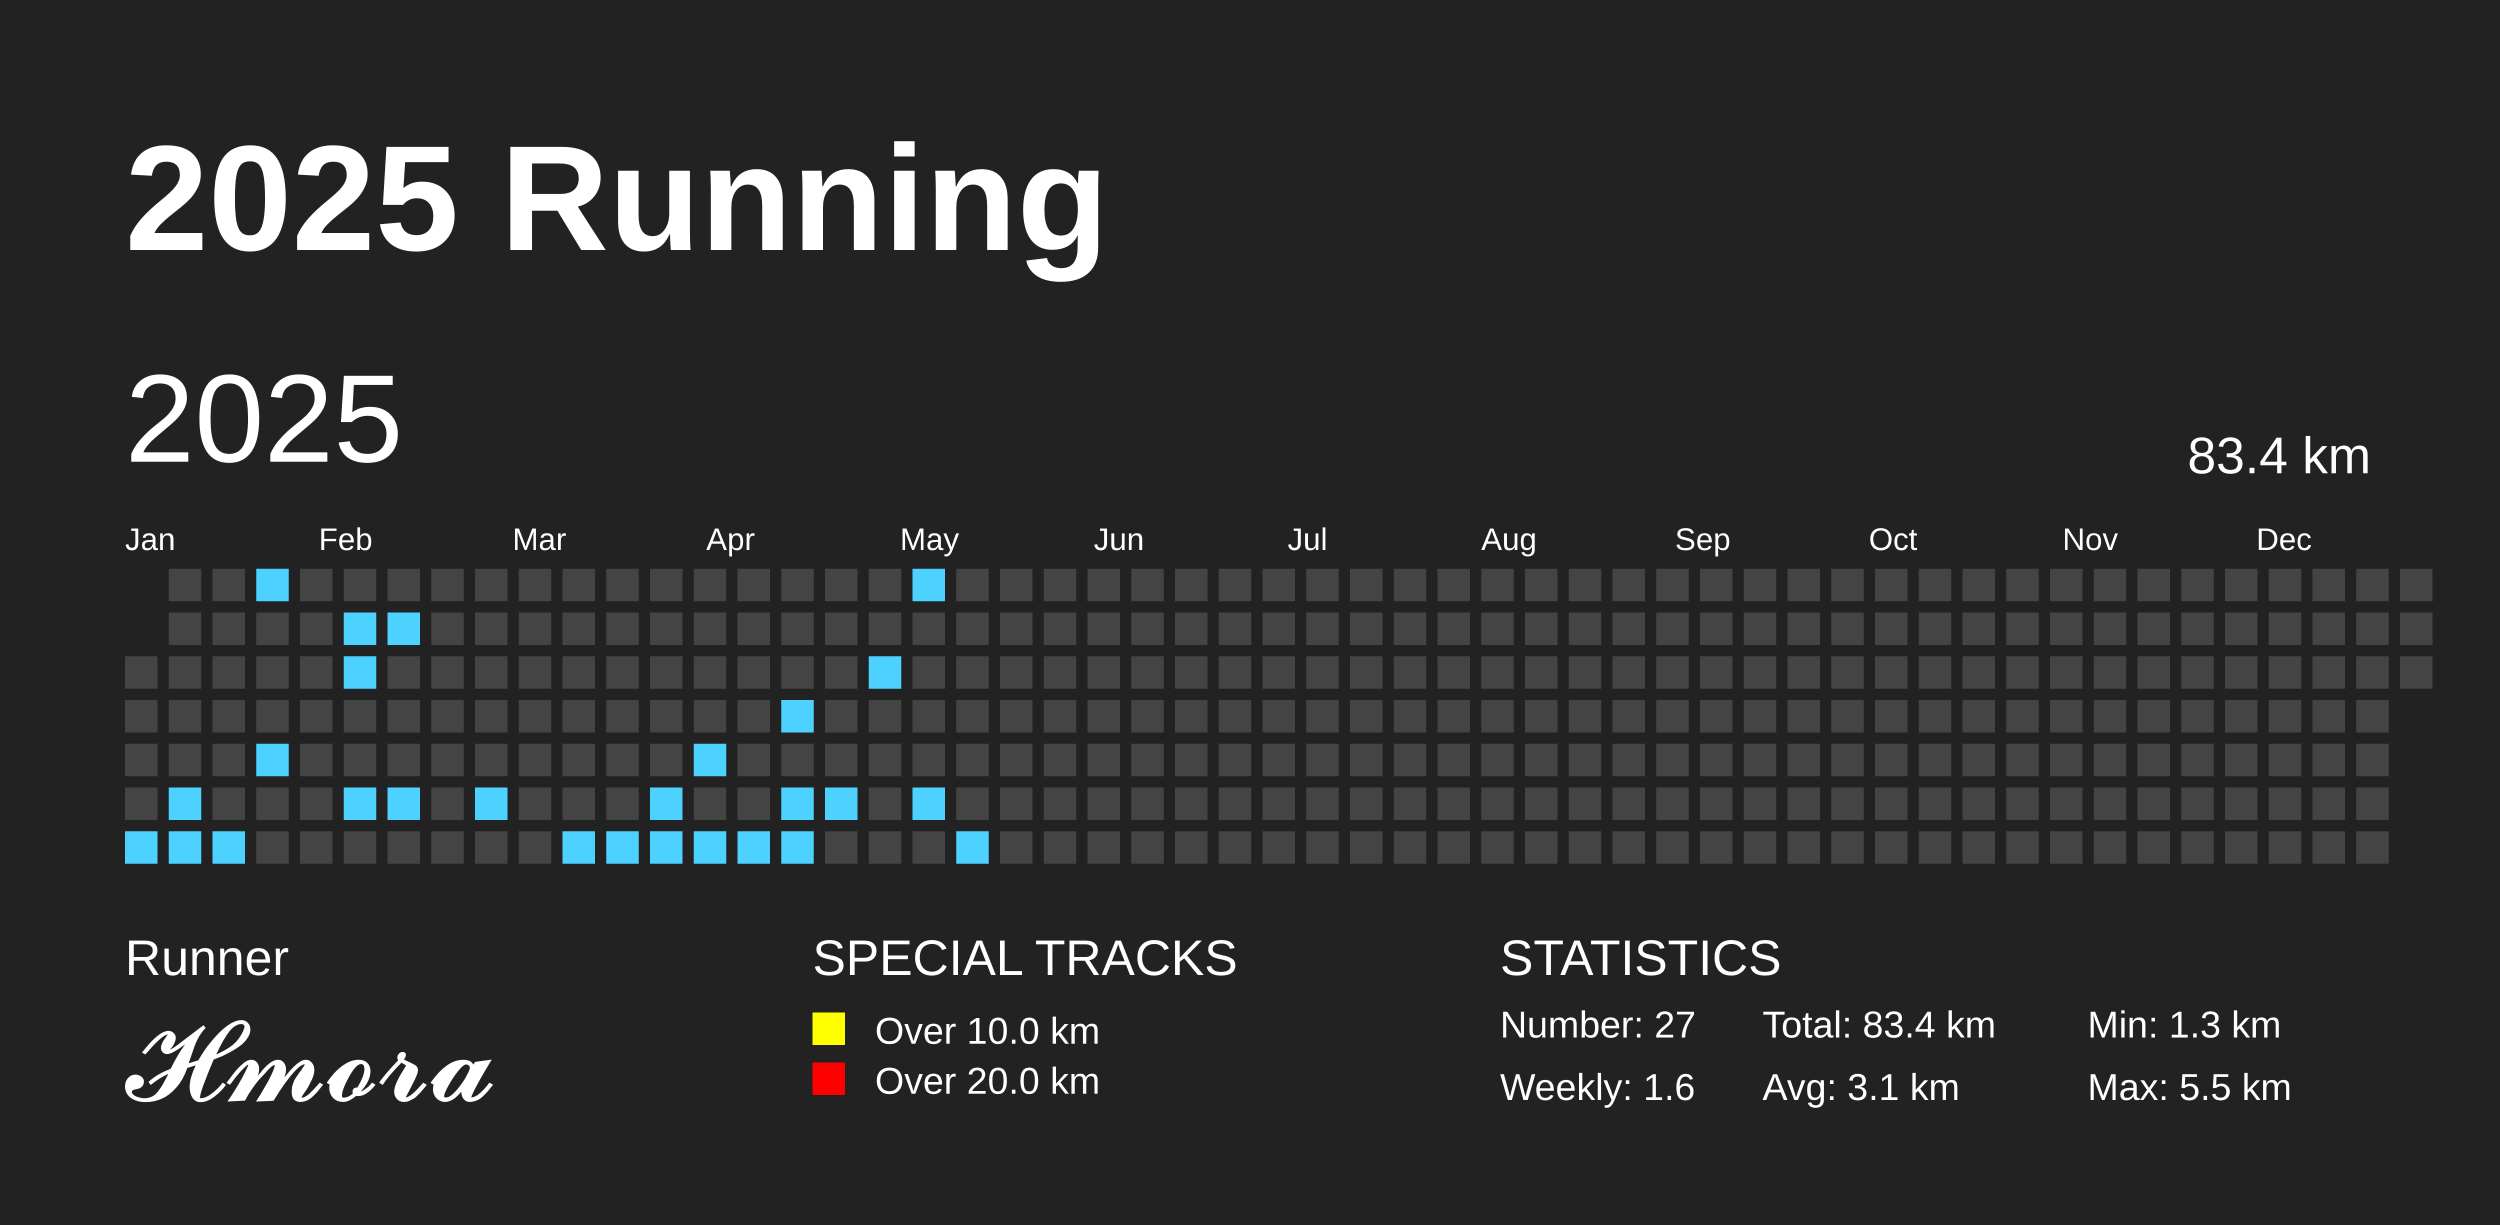
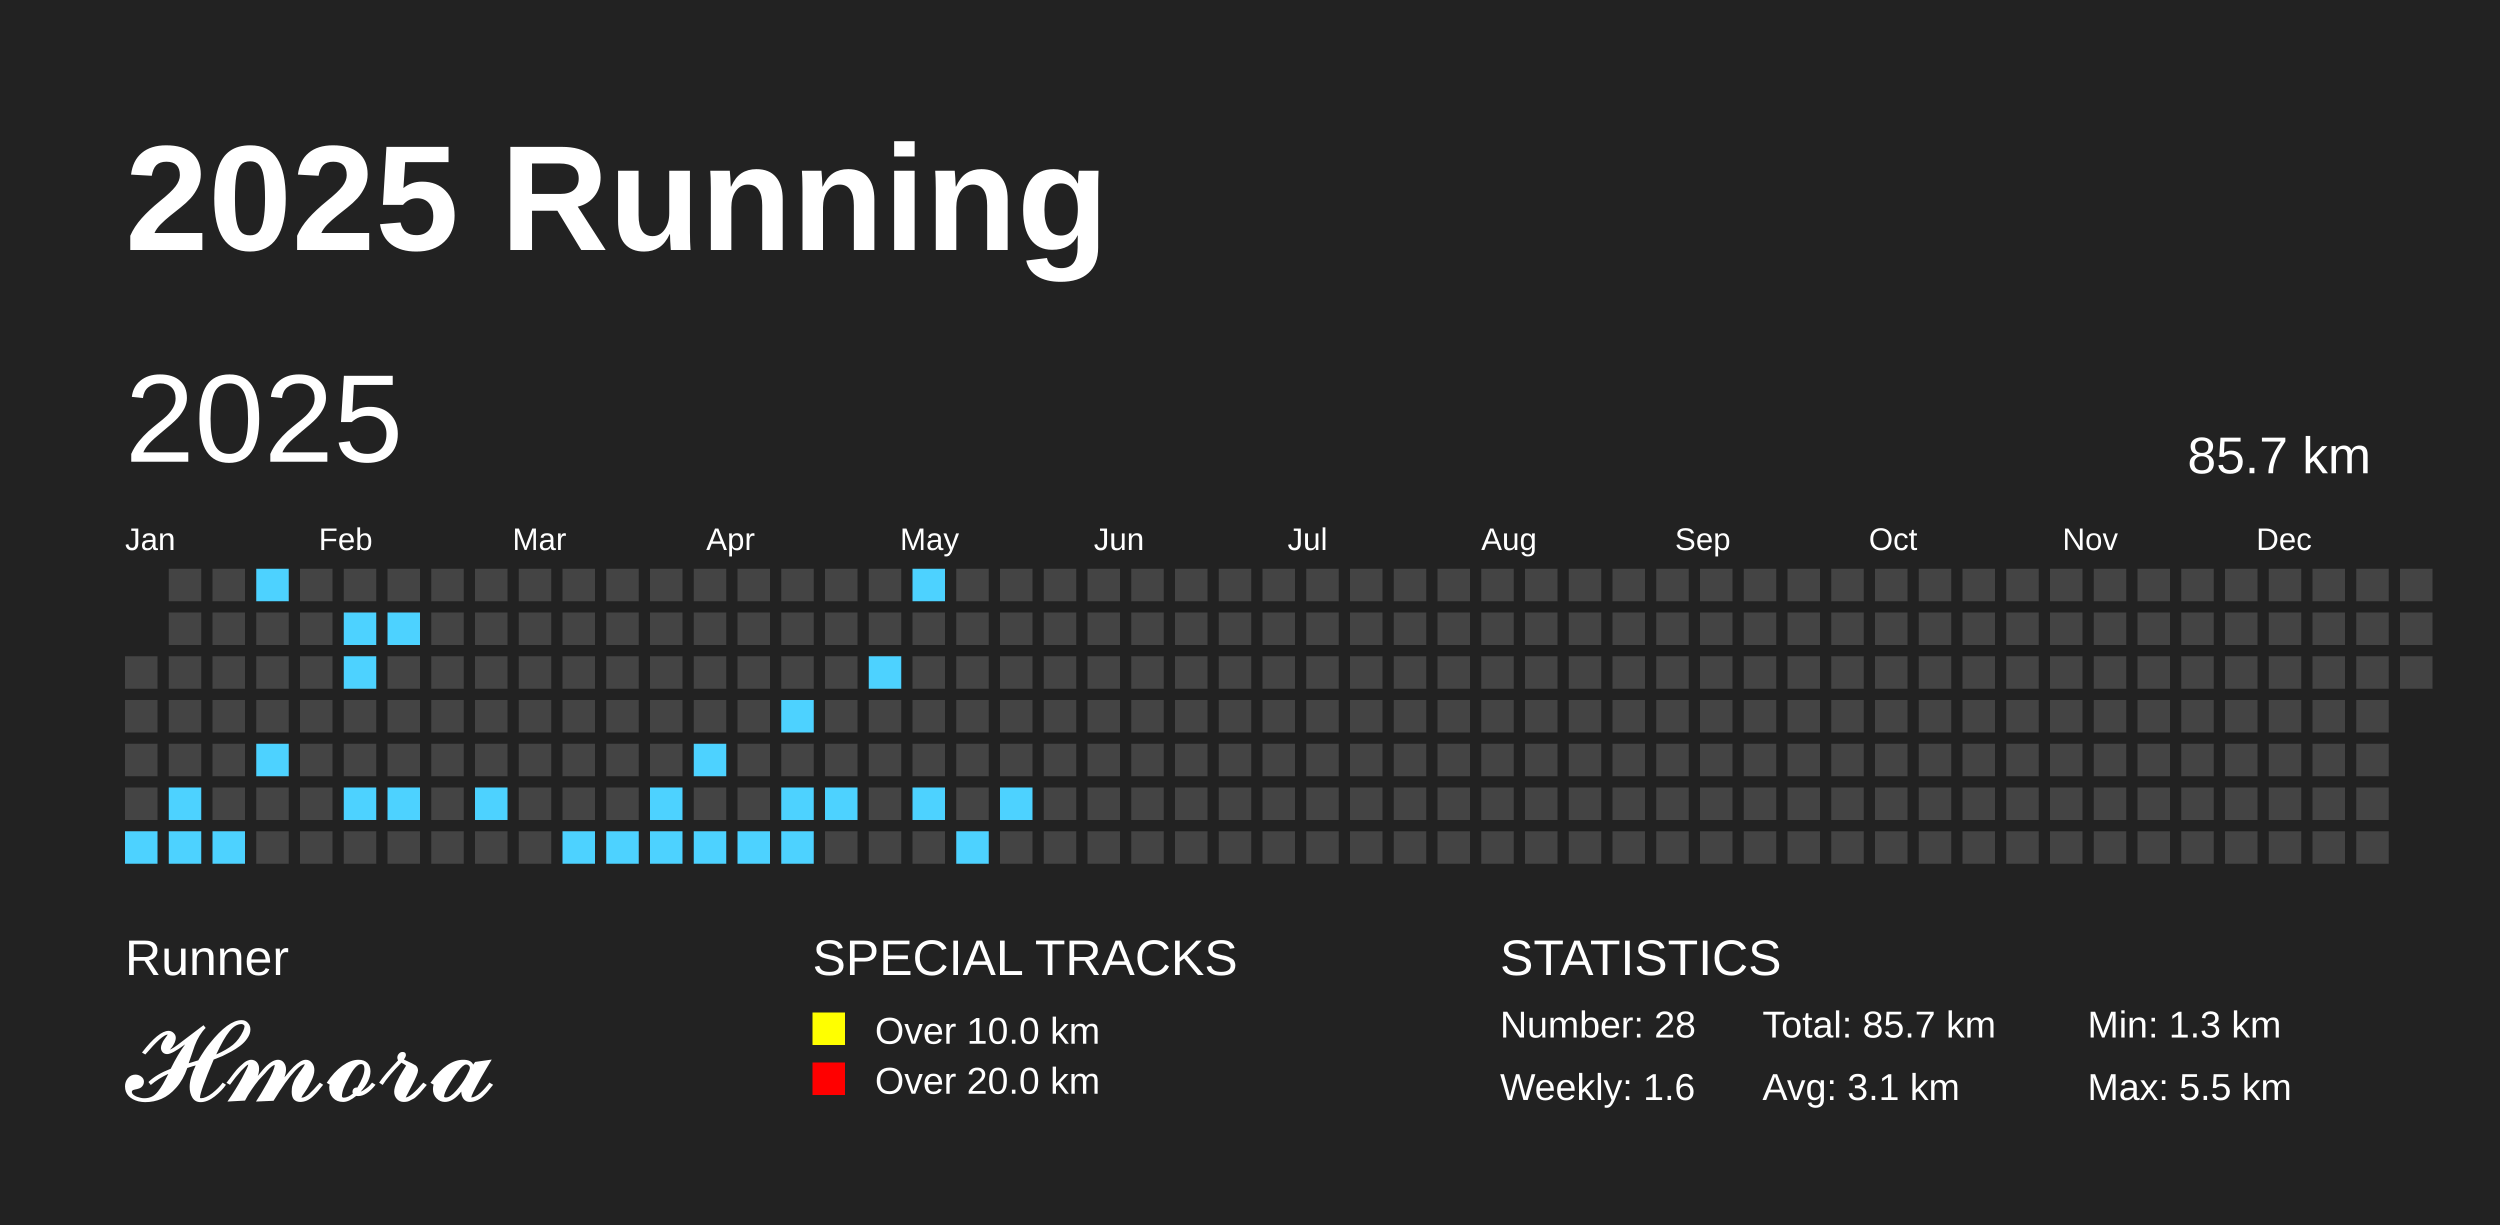
<svg xmlns="http://www.w3.org/2000/svg" baseProfile="full" height="98mm" version="1.1" viewBox="0,0,200,98" width="200mm">
  <defs />
  <rect fill="#222222" height="98" width="200" x="0" y="0" />
  <text fill="#FFFFFF" style="font-size:12px; font-family:Arial; font-weight:bold;" x="10" y="20">2025 Running</text>
  <text fill="#FFFFFF" style="font-size:4px; font-family:Arial" x="10" y="78">Runner</text>
  <text fill="#FFFFFF" style="font-size:9px; font-family:Arial" x="10" y="88">𝓗𝓶𝓸𝓻𝓪</text>
  <text fill="#FFFFFF" style="font-size:4px; font-family:Arial" x="65" y="78">SPECIAL TRACKS</text>
  <rect fill="yellow" height="2.6" width="2.6" x="65" y="81" />
  <text fill="#FFFFFF" style="font-size:3px; font-family:Arial" x="70" y="83.5">Over 10.0 km</text>
  <rect fill="red" height="2.6" width="2.6" x="65" y="85" />
  <text fill="#FFFFFF" style="font-size:3px; font-family:Arial" x="70" y="87.5">Over 20.0 km</text>
  <text fill="#FFFFFF" style="font-size:4px; font-family:Arial" x="120" y="78">STATISTICS</text>
-   <text fill="#FFFFFF" style="font-size:3px; font-family:Arial" x="120" y="83">Number: 27</text>
+   <text fill="#FFFFFF" style="font-size:3px; font-family:Arial" x="120" y="83">Number: 28</text>
  <text fill="#FFFFFF" style="font-size:3px; font-family:Arial" x="120" y="88">Weekly: 1.6</text>
-   <text fill="#FFFFFF" style="font-size:3px; font-family:Arial" x="141" y="83">Total: 83.4 km</text>
+   <text fill="#FFFFFF" style="font-size:3px; font-family:Arial" x="141" y="83">Total: 85.7 km</text>
  <text fill="#FFFFFF" style="font-size:3px; font-family:Arial" x="141" y="88">Avg: 3.1 km</text>
  <text fill="#FFFFFF" style="font-size:3px; font-family:Arial" x="167" y="83">Min: 1.3 km</text>
  <text fill="#FFFFFF" style="font-size:3px; font-family:Arial" x="167" y="88">Max: 5.5 km</text>
  <text dominant-baseline="hanging" fill="#FFFFFF" style="font-size:10.0px; font-family:Arial;" x="10" y="30">2025</text>
-   <text dominant-baseline="hanging" fill="#FFFFFF" style="font-size:4.125px; font-family:Arial;" x="175" y="35">83.4 km</text>
+   <text dominant-baseline="hanging" fill="#FFFFFF" style="font-size:4.125px; font-family:Arial;" x="175" y="35">85.7 km</text>
  <text fill="#FFFFFF" style="font-size:2.5px; font-family:Arial" x="10.0" y="44">Jan</text>
  <text fill="#FFFFFF" style="font-size:2.5px; font-family:Arial" x="25.5" y="44">Feb</text>
  <text fill="#FFFFFF" style="font-size:2.5px; font-family:Arial" x="41.0" y="44">Mar</text>
  <text fill="#FFFFFF" style="font-size:2.5px; font-family:Arial" x="56.5" y="44">Apr</text>
  <text fill="#FFFFFF" style="font-size:2.5px; font-family:Arial" x="72.0" y="44">May</text>
  <text fill="#FFFFFF" style="font-size:2.5px; font-family:Arial" x="87.5" y="44">Jun</text>
  <text fill="#FFFFFF" style="font-size:2.5px; font-family:Arial" x="103.0" y="44">Jul</text>
  <text fill="#FFFFFF" style="font-size:2.5px; font-family:Arial" x="118.5" y="44">Aug</text>
  <text fill="#FFFFFF" style="font-size:2.5px; font-family:Arial" x="134.0" y="44">Sep</text>
  <text fill="#FFFFFF" style="font-size:2.5px; font-family:Arial" x="149.5" y="44">Oct</text>
  <text fill="#FFFFFF" style="font-size:2.5px; font-family:Arial" x="165.0" y="44">Nov</text>
  <text fill="#FFFFFF" style="font-size:2.5px; font-family:Arial" x="180.5" y="44">Dec</text>
  <rect fill="#444444" height="2.6" width="2.6" x="10.0" y="52.5" />
  <rect fill="#444444" height="2.6" width="2.6" x="10.0" y="56.0" />
  <rect fill="#444444" height="2.6" width="2.6" x="10.0" y="59.5" />
  <rect fill="#444444" height="2.6" width="2.6" x="10.0" y="63.0" />
  <rect fill="#4DD2FF" height="2.6" width="2.6" x="10.0" y="66.5" />
  <rect fill="#444444" height="2.6" width="2.6" x="13.5" y="45.5" />
  <rect fill="#444444" height="2.6" width="2.6" x="13.5" y="49.0" />
  <rect fill="#444444" height="2.6" width="2.6" x="13.5" y="52.5" />
  <rect fill="#444444" height="2.6" width="2.6" x="13.5" y="56.0" />
  <rect fill="#444444" height="2.6" width="2.6" x="13.5" y="59.5" />
  <rect fill="#4DD2FF" height="2.6" width="2.6" x="13.5" y="63.0" />
  <rect fill="#4DD2FF" height="2.6" width="2.6" x="13.5" y="66.5" />
  <rect fill="#444444" height="2.6" width="2.6" x="17.0" y="45.5" />
  <rect fill="#444444" height="2.6" width="2.6" x="17.0" y="49.0" />
  <rect fill="#444444" height="2.6" width="2.6" x="17.0" y="52.5" />
  <rect fill="#444444" height="2.6" width="2.6" x="17.0" y="56.0" />
  <rect fill="#444444" height="2.6" width="2.6" x="17.0" y="59.5" />
  <rect fill="#444444" height="2.6" width="2.6" x="17.0" y="63.0" />
  <rect fill="#4DD2FF" height="2.6" width="2.6" x="17.0" y="66.5" />
  <rect fill="#4DD2FF" height="2.6" width="2.6" x="20.5" y="45.5" />
  <rect fill="#444444" height="2.6" width="2.6" x="20.5" y="49.0" />
  <rect fill="#444444" height="2.6" width="2.6" x="20.5" y="52.5" />
  <rect fill="#444444" height="2.6" width="2.6" x="20.5" y="56.0" />
  <rect fill="#4DD2FF" height="2.6" width="2.6" x="20.5" y="59.5" />
  <rect fill="#444444" height="2.6" width="2.6" x="20.5" y="63.0" />
  <rect fill="#444444" height="2.6" width="2.6" x="20.5" y="66.5" />
  <rect fill="#444444" height="2.6" width="2.6" x="24.0" y="45.5" />
  <rect fill="#444444" height="2.6" width="2.6" x="24.0" y="49.0" />
  <rect fill="#444444" height="2.6" width="2.6" x="24.0" y="52.5" />
  <rect fill="#444444" height="2.6" width="2.6" x="24.0" y="56.0" />
  <rect fill="#444444" height="2.6" width="2.6" x="24.0" y="59.5" />
  <rect fill="#444444" height="2.6" width="2.6" x="24.0" y="63.0" />
  <rect fill="#444444" height="2.6" width="2.6" x="24.0" y="66.5" />
  <rect fill="#444444" height="2.6" width="2.6" x="27.5" y="45.5" />
  <rect fill="#4DD2FF" height="2.6" width="2.6" x="27.5" y="49.0" />
  <rect fill="#4DD2FF" height="2.6" width="2.6" x="27.5" y="52.5" />
  <rect fill="#444444" height="2.6" width="2.6" x="27.5" y="56.0" />
  <rect fill="#444444" height="2.6" width="2.6" x="27.5" y="59.5" />
  <rect fill="#4DD2FF" height="2.6" width="2.6" x="27.5" y="63.0" />
  <rect fill="#444444" height="2.6" width="2.6" x="27.5" y="66.5" />
  <rect fill="#444444" height="2.6" width="2.6" x="31.0" y="45.5" />
  <rect fill="#4DD2FF" height="2.6" width="2.6" x="31.0" y="49.0" />
  <rect fill="#444444" height="2.6" width="2.6" x="31.0" y="52.5" />
  <rect fill="#444444" height="2.6" width="2.6" x="31.0" y="56.0" />
  <rect fill="#444444" height="2.6" width="2.6" x="31.0" y="59.5" />
  <rect fill="#4DD2FF" height="2.6" width="2.6" x="31.0" y="63.0" />
  <rect fill="#444444" height="2.6" width="2.6" x="31.0" y="66.5" />
  <rect fill="#444444" height="2.6" width="2.6" x="34.5" y="45.5" />
  <rect fill="#444444" height="2.6" width="2.6" x="34.5" y="49.0" />
  <rect fill="#444444" height="2.6" width="2.6" x="34.5" y="52.5" />
  <rect fill="#444444" height="2.6" width="2.6" x="34.5" y="56.0" />
  <rect fill="#444444" height="2.6" width="2.6" x="34.5" y="59.5" />
  <rect fill="#444444" height="2.6" width="2.6" x="34.5" y="63.0" />
  <rect fill="#444444" height="2.6" width="2.6" x="34.5" y="66.5" />
  <rect fill="#444444" height="2.6" width="2.6" x="38.0" y="45.5" />
  <rect fill="#444444" height="2.6" width="2.6" x="38.0" y="49.0" />
  <rect fill="#444444" height="2.6" width="2.6" x="38.0" y="52.5" />
  <rect fill="#444444" height="2.6" width="2.6" x="38.0" y="56.0" />
  <rect fill="#444444" height="2.6" width="2.6" x="38.0" y="59.5" />
  <rect fill="#4DD2FF" height="2.6" width="2.6" x="38.0" y="63.0" />
  <rect fill="#444444" height="2.6" width="2.6" x="38.0" y="66.5" />
  <rect fill="#444444" height="2.6" width="2.6" x="41.5" y="45.5" />
  <rect fill="#444444" height="2.6" width="2.6" x="41.5" y="49.0" />
  <rect fill="#444444" height="2.6" width="2.6" x="41.5" y="52.5" />
  <rect fill="#444444" height="2.6" width="2.6" x="41.5" y="56.0" />
  <rect fill="#444444" height="2.6" width="2.6" x="41.5" y="59.5" />
  <rect fill="#444444" height="2.6" width="2.6" x="41.5" y="63.0" />
  <rect fill="#444444" height="2.6" width="2.6" x="41.5" y="66.5" />
  <rect fill="#444444" height="2.6" width="2.6" x="45.0" y="45.5" />
  <rect fill="#444444" height="2.6" width="2.6" x="45.0" y="49.0" />
  <rect fill="#444444" height="2.6" width="2.6" x="45.0" y="52.5" />
  <rect fill="#444444" height="2.6" width="2.6" x="45.0" y="56.0" />
  <rect fill="#444444" height="2.6" width="2.6" x="45.0" y="59.5" />
  <rect fill="#444444" height="2.6" width="2.6" x="45.0" y="63.0" />
  <rect fill="#4DD2FF" height="2.6" width="2.6" x="45.0" y="66.5" />
  <rect fill="#444444" height="2.6" width="2.6" x="48.5" y="45.5" />
  <rect fill="#444444" height="2.6" width="2.6" x="48.5" y="49.0" />
  <rect fill="#444444" height="2.6" width="2.6" x="48.5" y="52.5" />
  <rect fill="#444444" height="2.6" width="2.6" x="48.5" y="56.0" />
  <rect fill="#444444" height="2.6" width="2.6" x="48.5" y="59.5" />
  <rect fill="#444444" height="2.6" width="2.6" x="48.5" y="63.0" />
  <rect fill="#4DD2FF" height="2.6" width="2.6" x="48.5" y="66.5" />
  <rect fill="#444444" height="2.6" width="2.6" x="52.0" y="45.5" />
  <rect fill="#444444" height="2.6" width="2.6" x="52.0" y="49.0" />
  <rect fill="#444444" height="2.6" width="2.6" x="52.0" y="52.5" />
  <rect fill="#444444" height="2.6" width="2.6" x="52.0" y="56.0" />
  <rect fill="#444444" height="2.6" width="2.6" x="52.0" y="59.5" />
  <rect fill="#4DD2FF" height="2.6" width="2.6" x="52.0" y="63.0" />
  <rect fill="#4DD2FF" height="2.6" width="2.6" x="52.0" y="66.5" />
  <rect fill="#444444" height="2.6" width="2.6" x="55.5" y="45.5" />
  <rect fill="#444444" height="2.6" width="2.6" x="55.5" y="49.0" />
  <rect fill="#444444" height="2.6" width="2.6" x="55.5" y="52.5" />
  <rect fill="#444444" height="2.6" width="2.6" x="55.5" y="56.0" />
  <rect fill="#4DD2FF" height="2.6" width="2.6" x="55.5" y="59.5" />
  <rect fill="#444444" height="2.6" width="2.6" x="55.5" y="63.0" />
  <rect fill="#4DD2FF" height="2.6" width="2.6" x="55.5" y="66.5" />
  <rect fill="#444444" height="2.6" width="2.6" x="59.0" y="45.5" />
  <rect fill="#444444" height="2.6" width="2.6" x="59.0" y="49.0" />
  <rect fill="#444444" height="2.6" width="2.6" x="59.0" y="52.5" />
  <rect fill="#444444" height="2.6" width="2.6" x="59.0" y="56.0" />
  <rect fill="#444444" height="2.6" width="2.6" x="59.0" y="59.5" />
  <rect fill="#444444" height="2.6" width="2.6" x="59.0" y="63.0" />
  <rect fill="#4DD2FF" height="2.6" width="2.6" x="59.0" y="66.5" />
  <rect fill="#444444" height="2.6" width="2.6" x="62.5" y="45.5" />
  <rect fill="#444444" height="2.6" width="2.6" x="62.5" y="49.0" />
  <rect fill="#444444" height="2.6" width="2.6" x="62.5" y="52.5" />
  <rect fill="#4DD2FF" height="2.6" width="2.6" x="62.5" y="56.0" />
  <rect fill="#444444" height="2.6" width="2.6" x="62.5" y="59.5" />
  <rect fill="#4DD2FF" height="2.6" width="2.6" x="62.5" y="63.0" />
  <rect fill="#4DD2FF" height="2.6" width="2.6" x="62.5" y="66.5" />
  <rect fill="#444444" height="2.6" width="2.6" x="66.0" y="45.5" />
  <rect fill="#444444" height="2.6" width="2.6" x="66.0" y="49.0" />
  <rect fill="#444444" height="2.6" width="2.6" x="66.0" y="52.5" />
  <rect fill="#444444" height="2.6" width="2.6" x="66.0" y="56.0" />
  <rect fill="#444444" height="2.6" width="2.6" x="66.0" y="59.5" />
  <rect fill="#4DD2FF" height="2.6" width="2.6" x="66.0" y="63.0" />
  <rect fill="#444444" height="2.6" width="2.6" x="66.0" y="66.5" />
  <rect fill="#444444" height="2.6" width="2.6" x="69.5" y="45.5" />
  <rect fill="#444444" height="2.6" width="2.6" x="69.5" y="49.0" />
  <rect fill="#4DD2FF" height="2.6" width="2.6" x="69.5" y="52.5" />
  <rect fill="#444444" height="2.6" width="2.6" x="69.5" y="56.0" />
  <rect fill="#444444" height="2.6" width="2.6" x="69.5" y="59.5" />
  <rect fill="#444444" height="2.6" width="2.6" x="69.5" y="63.0" />
  <rect fill="#444444" height="2.6" width="2.6" x="69.5" y="66.5" />
  <rect fill="#4DD2FF" height="2.6" width="2.6" x="73.0" y="45.5" />
  <rect fill="#444444" height="2.6" width="2.6" x="73.0" y="49.0" />
  <rect fill="#444444" height="2.6" width="2.6" x="73.0" y="52.5" />
  <rect fill="#444444" height="2.6" width="2.6" x="73.0" y="56.0" />
  <rect fill="#444444" height="2.6" width="2.6" x="73.0" y="59.5" />
  <rect fill="#4DD2FF" height="2.6" width="2.6" x="73.0" y="63.0" />
  <rect fill="#444444" height="2.6" width="2.6" x="73.0" y="66.5" />
  <rect fill="#444444" height="2.6" width="2.6" x="76.5" y="45.5" />
  <rect fill="#444444" height="2.6" width="2.6" x="76.5" y="49.0" />
  <rect fill="#444444" height="2.6" width="2.6" x="76.5" y="52.5" />
  <rect fill="#444444" height="2.6" width="2.6" x="76.5" y="56.0" />
  <rect fill="#444444" height="2.6" width="2.6" x="76.5" y="59.5" />
  <rect fill="#444444" height="2.6" width="2.6" x="76.5" y="63.0" />
  <rect fill="#4DD2FF" height="2.6" width="2.6" x="76.5" y="66.5" />
  <rect fill="#444444" height="2.6" width="2.6" x="80.0" y="45.5" />
  <rect fill="#444444" height="2.6" width="2.6" x="80.0" y="49.0" />
  <rect fill="#444444" height="2.6" width="2.6" x="80.0" y="52.5" />
  <rect fill="#444444" height="2.6" width="2.6" x="80.0" y="56.0" />
  <rect fill="#444444" height="2.6" width="2.6" x="80.0" y="59.5" />
-   <rect fill="#444444" height="2.6" width="2.6" x="80.0" y="63.0" />
+   <rect fill="#4DD2FF" height="2.6" width="2.6" x="80.0" y="63.0" />
  <rect fill="#444444" height="2.6" width="2.6" x="80.0" y="66.5" />
  <rect fill="#444444" height="2.6" width="2.6" x="83.5" y="45.5" />
  <rect fill="#444444" height="2.6" width="2.6" x="83.5" y="49.0" />
  <rect fill="#444444" height="2.6" width="2.6" x="83.5" y="52.5" />
  <rect fill="#444444" height="2.6" width="2.6" x="83.5" y="56.0" />
  <rect fill="#444444" height="2.6" width="2.6" x="83.5" y="59.5" />
  <rect fill="#444444" height="2.6" width="2.6" x="83.5" y="63.0" />
  <rect fill="#444444" height="2.6" width="2.6" x="83.5" y="66.5" />
  <rect fill="#444444" height="2.6" width="2.6" x="87.0" y="45.5" />
  <rect fill="#444444" height="2.6" width="2.6" x="87.0" y="49.0" />
  <rect fill="#444444" height="2.6" width="2.6" x="87.0" y="52.5" />
  <rect fill="#444444" height="2.6" width="2.6" x="87.0" y="56.0" />
  <rect fill="#444444" height="2.6" width="2.6" x="87.0" y="59.5" />
  <rect fill="#444444" height="2.6" width="2.6" x="87.0" y="63.0" />
  <rect fill="#444444" height="2.6" width="2.6" x="87.0" y="66.5" />
  <rect fill="#444444" height="2.6" width="2.6" x="90.5" y="45.5" />
  <rect fill="#444444" height="2.6" width="2.6" x="90.5" y="49.0" />
  <rect fill="#444444" height="2.6" width="2.6" x="90.5" y="52.5" />
  <rect fill="#444444" height="2.6" width="2.6" x="90.5" y="56.0" />
  <rect fill="#444444" height="2.6" width="2.6" x="90.5" y="59.5" />
  <rect fill="#444444" height="2.6" width="2.6" x="90.5" y="63.0" />
  <rect fill="#444444" height="2.6" width="2.6" x="90.5" y="66.5" />
  <rect fill="#444444" height="2.6" width="2.6" x="94.0" y="45.5" />
  <rect fill="#444444" height="2.6" width="2.6" x="94.0" y="49.0" />
  <rect fill="#444444" height="2.6" width="2.6" x="94.0" y="52.5" />
  <rect fill="#444444" height="2.6" width="2.6" x="94.0" y="56.0" />
  <rect fill="#444444" height="2.6" width="2.6" x="94.0" y="59.5" />
  <rect fill="#444444" height="2.6" width="2.6" x="94.0" y="63.0" />
  <rect fill="#444444" height="2.6" width="2.6" x="94.0" y="66.5" />
  <rect fill="#444444" height="2.6" width="2.6" x="97.5" y="45.5" />
  <rect fill="#444444" height="2.6" width="2.6" x="97.5" y="49.0" />
  <rect fill="#444444" height="2.6" width="2.6" x="97.5" y="52.5" />
  <rect fill="#444444" height="2.6" width="2.6" x="97.5" y="56.0" />
  <rect fill="#444444" height="2.6" width="2.6" x="97.5" y="59.5" />
  <rect fill="#444444" height="2.6" width="2.6" x="97.5" y="63.0" />
  <rect fill="#444444" height="2.6" width="2.6" x="97.5" y="66.5" />
  <rect fill="#444444" height="2.6" width="2.6" x="101.0" y="45.5" />
  <rect fill="#444444" height="2.6" width="2.6" x="101.0" y="49.0" />
  <rect fill="#444444" height="2.6" width="2.6" x="101.0" y="52.5" />
  <rect fill="#444444" height="2.6" width="2.6" x="101.0" y="56.0" />
  <rect fill="#444444" height="2.6" width="2.6" x="101.0" y="59.5" />
  <rect fill="#444444" height="2.6" width="2.6" x="101.0" y="63.0" />
  <rect fill="#444444" height="2.6" width="2.6" x="101.0" y="66.5" />
  <rect fill="#444444" height="2.6" width="2.6" x="104.5" y="45.5" />
  <rect fill="#444444" height="2.6" width="2.6" x="104.5" y="49.0" />
  <rect fill="#444444" height="2.6" width="2.6" x="104.5" y="52.5" />
  <rect fill="#444444" height="2.6" width="2.6" x="104.5" y="56.0" />
  <rect fill="#444444" height="2.6" width="2.6" x="104.5" y="59.5" />
  <rect fill="#444444" height="2.6" width="2.6" x="104.5" y="63.0" />
  <rect fill="#444444" height="2.6" width="2.6" x="104.5" y="66.5" />
  <rect fill="#444444" height="2.6" width="2.6" x="108.0" y="45.5" />
  <rect fill="#444444" height="2.6" width="2.6" x="108.0" y="49.0" />
  <rect fill="#444444" height="2.6" width="2.6" x="108.0" y="52.5" />
  <rect fill="#444444" height="2.6" width="2.6" x="108.0" y="56.0" />
  <rect fill="#444444" height="2.6" width="2.6" x="108.0" y="59.5" />
  <rect fill="#444444" height="2.6" width="2.6" x="108.0" y="63.0" />
  <rect fill="#444444" height="2.6" width="2.6" x="108.0" y="66.5" />
  <rect fill="#444444" height="2.6" width="2.6" x="111.5" y="45.5" />
  <rect fill="#444444" height="2.6" width="2.6" x="111.5" y="49.0" />
  <rect fill="#444444" height="2.6" width="2.6" x="111.5" y="52.5" />
  <rect fill="#444444" height="2.6" width="2.6" x="111.5" y="56.0" />
  <rect fill="#444444" height="2.6" width="2.6" x="111.5" y="59.5" />
  <rect fill="#444444" height="2.6" width="2.6" x="111.5" y="63.0" />
  <rect fill="#444444" height="2.6" width="2.6" x="111.5" y="66.5" />
  <rect fill="#444444" height="2.6" width="2.6" x="115.0" y="45.5" />
  <rect fill="#444444" height="2.6" width="2.6" x="115.0" y="49.0" />
  <rect fill="#444444" height="2.6" width="2.6" x="115.0" y="52.5" />
  <rect fill="#444444" height="2.6" width="2.6" x="115.0" y="56.0" />
  <rect fill="#444444" height="2.6" width="2.6" x="115.0" y="59.5" />
  <rect fill="#444444" height="2.6" width="2.6" x="115.0" y="63.0" />
  <rect fill="#444444" height="2.6" width="2.6" x="115.0" y="66.5" />
  <rect fill="#444444" height="2.6" width="2.6" x="118.5" y="45.5" />
  <rect fill="#444444" height="2.6" width="2.6" x="118.5" y="49.0" />
  <rect fill="#444444" height="2.6" width="2.6" x="118.5" y="52.5" />
  <rect fill="#444444" height="2.6" width="2.6" x="118.5" y="56.0" />
  <rect fill="#444444" height="2.6" width="2.6" x="118.5" y="59.5" />
  <rect fill="#444444" height="2.6" width="2.6" x="118.5" y="63.0" />
  <rect fill="#444444" height="2.6" width="2.6" x="118.5" y="66.5" />
  <rect fill="#444444" height="2.6" width="2.6" x="122.0" y="45.5" />
  <rect fill="#444444" height="2.6" width="2.6" x="122.0" y="49.0" />
  <rect fill="#444444" height="2.6" width="2.6" x="122.0" y="52.5" />
  <rect fill="#444444" height="2.6" width="2.6" x="122.0" y="56.0" />
  <rect fill="#444444" height="2.6" width="2.6" x="122.0" y="59.5" />
  <rect fill="#444444" height="2.6" width="2.6" x="122.0" y="63.0" />
  <rect fill="#444444" height="2.6" width="2.6" x="122.0" y="66.5" />
  <rect fill="#444444" height="2.6" width="2.6" x="125.5" y="45.5" />
  <rect fill="#444444" height="2.6" width="2.6" x="125.5" y="49.0" />
  <rect fill="#444444" height="2.6" width="2.6" x="125.5" y="52.5" />
  <rect fill="#444444" height="2.6" width="2.6" x="125.5" y="56.0" />
  <rect fill="#444444" height="2.6" width="2.6" x="125.5" y="59.5" />
  <rect fill="#444444" height="2.6" width="2.6" x="125.5" y="63.0" />
  <rect fill="#444444" height="2.6" width="2.6" x="125.5" y="66.5" />
  <rect fill="#444444" height="2.6" width="2.6" x="129.0" y="45.5" />
  <rect fill="#444444" height="2.6" width="2.6" x="129.0" y="49.0" />
  <rect fill="#444444" height="2.6" width="2.6" x="129.0" y="52.5" />
  <rect fill="#444444" height="2.6" width="2.6" x="129.0" y="56.0" />
  <rect fill="#444444" height="2.6" width="2.6" x="129.0" y="59.5" />
  <rect fill="#444444" height="2.6" width="2.6" x="129.0" y="63.0" />
  <rect fill="#444444" height="2.6" width="2.6" x="129.0" y="66.5" />
  <rect fill="#444444" height="2.6" width="2.6" x="132.5" y="45.5" />
  <rect fill="#444444" height="2.6" width="2.6" x="132.5" y="49.0" />
  <rect fill="#444444" height="2.6" width="2.6" x="132.5" y="52.5" />
  <rect fill="#444444" height="2.6" width="2.6" x="132.5" y="56.0" />
  <rect fill="#444444" height="2.6" width="2.6" x="132.5" y="59.5" />
  <rect fill="#444444" height="2.6" width="2.6" x="132.5" y="63.0" />
  <rect fill="#444444" height="2.6" width="2.6" x="132.5" y="66.5" />
  <rect fill="#444444" height="2.6" width="2.6" x="136.0" y="45.5" />
  <rect fill="#444444" height="2.6" width="2.6" x="136.0" y="49.0" />
  <rect fill="#444444" height="2.6" width="2.6" x="136.0" y="52.5" />
  <rect fill="#444444" height="2.6" width="2.6" x="136.0" y="56.0" />
  <rect fill="#444444" height="2.6" width="2.6" x="136.0" y="59.5" />
  <rect fill="#444444" height="2.6" width="2.6" x="136.0" y="63.0" />
  <rect fill="#444444" height="2.6" width="2.6" x="136.0" y="66.5" />
  <rect fill="#444444" height="2.6" width="2.6" x="139.5" y="45.5" />
  <rect fill="#444444" height="2.6" width="2.6" x="139.5" y="49.0" />
  <rect fill="#444444" height="2.6" width="2.6" x="139.5" y="52.5" />
  <rect fill="#444444" height="2.6" width="2.6" x="139.5" y="56.0" />
  <rect fill="#444444" height="2.6" width="2.6" x="139.5" y="59.5" />
  <rect fill="#444444" height="2.6" width="2.6" x="139.5" y="63.0" />
  <rect fill="#444444" height="2.6" width="2.6" x="139.5" y="66.5" />
  <rect fill="#444444" height="2.6" width="2.6" x="143.0" y="45.5" />
  <rect fill="#444444" height="2.6" width="2.6" x="143.0" y="49.0" />
  <rect fill="#444444" height="2.6" width="2.6" x="143.0" y="52.5" />
  <rect fill="#444444" height="2.6" width="2.6" x="143.0" y="56.0" />
  <rect fill="#444444" height="2.6" width="2.6" x="143.0" y="59.5" />
  <rect fill="#444444" height="2.6" width="2.6" x="143.0" y="63.0" />
  <rect fill="#444444" height="2.6" width="2.6" x="143.0" y="66.5" />
  <rect fill="#444444" height="2.6" width="2.6" x="146.5" y="45.5" />
  <rect fill="#444444" height="2.6" width="2.6" x="146.5" y="49.0" />
  <rect fill="#444444" height="2.6" width="2.6" x="146.5" y="52.5" />
  <rect fill="#444444" height="2.6" width="2.6" x="146.5" y="56.0" />
  <rect fill="#444444" height="2.6" width="2.6" x="146.5" y="59.5" />
  <rect fill="#444444" height="2.6" width="2.6" x="146.5" y="63.0" />
  <rect fill="#444444" height="2.6" width="2.6" x="146.5" y="66.5" />
  <rect fill="#444444" height="2.6" width="2.6" x="150.0" y="45.5" />
  <rect fill="#444444" height="2.6" width="2.6" x="150.0" y="49.0" />
  <rect fill="#444444" height="2.6" width="2.6" x="150.0" y="52.5" />
  <rect fill="#444444" height="2.6" width="2.6" x="150.0" y="56.0" />
  <rect fill="#444444" height="2.6" width="2.6" x="150.0" y="59.5" />
  <rect fill="#444444" height="2.6" width="2.6" x="150.0" y="63.0" />
  <rect fill="#444444" height="2.6" width="2.6" x="150.0" y="66.5" />
  <rect fill="#444444" height="2.6" width="2.6" x="153.5" y="45.5" />
  <rect fill="#444444" height="2.6" width="2.6" x="153.5" y="49.0" />
  <rect fill="#444444" height="2.6" width="2.6" x="153.5" y="52.5" />
  <rect fill="#444444" height="2.6" width="2.6" x="153.5" y="56.0" />
  <rect fill="#444444" height="2.6" width="2.6" x="153.5" y="59.5" />
  <rect fill="#444444" height="2.6" width="2.6" x="153.5" y="63.0" />
  <rect fill="#444444" height="2.6" width="2.6" x="153.5" y="66.5" />
  <rect fill="#444444" height="2.6" width="2.6" x="157.0" y="45.5" />
  <rect fill="#444444" height="2.6" width="2.6" x="157.0" y="49.0" />
  <rect fill="#444444" height="2.6" width="2.6" x="157.0" y="52.5" />
  <rect fill="#444444" height="2.6" width="2.6" x="157.0" y="56.0" />
  <rect fill="#444444" height="2.6" width="2.6" x="157.0" y="59.5" />
  <rect fill="#444444" height="2.6" width="2.6" x="157.0" y="63.0" />
  <rect fill="#444444" height="2.6" width="2.6" x="157.0" y="66.5" />
  <rect fill="#444444" height="2.6" width="2.6" x="160.5" y="45.5" />
  <rect fill="#444444" height="2.6" width="2.6" x="160.5" y="49.0" />
  <rect fill="#444444" height="2.6" width="2.6" x="160.5" y="52.5" />
  <rect fill="#444444" height="2.6" width="2.6" x="160.5" y="56.0" />
  <rect fill="#444444" height="2.6" width="2.6" x="160.5" y="59.5" />
  <rect fill="#444444" height="2.6" width="2.6" x="160.5" y="63.0" />
  <rect fill="#444444" height="2.6" width="2.6" x="160.5" y="66.5" />
  <rect fill="#444444" height="2.6" width="2.6" x="164.0" y="45.5" />
  <rect fill="#444444" height="2.6" width="2.6" x="164.0" y="49.0" />
  <rect fill="#444444" height="2.6" width="2.6" x="164.0" y="52.5" />
  <rect fill="#444444" height="2.6" width="2.6" x="164.0" y="56.0" />
  <rect fill="#444444" height="2.6" width="2.6" x="164.0" y="59.5" />
  <rect fill="#444444" height="2.6" width="2.6" x="164.0" y="63.0" />
  <rect fill="#444444" height="2.6" width="2.6" x="164.0" y="66.5" />
  <rect fill="#444444" height="2.6" width="2.6" x="167.5" y="45.5" />
  <rect fill="#444444" height="2.6" width="2.6" x="167.5" y="49.0" />
  <rect fill="#444444" height="2.6" width="2.6" x="167.5" y="52.5" />
  <rect fill="#444444" height="2.6" width="2.6" x="167.5" y="56.0" />
  <rect fill="#444444" height="2.6" width="2.6" x="167.5" y="59.5" />
  <rect fill="#444444" height="2.6" width="2.6" x="167.5" y="63.0" />
  <rect fill="#444444" height="2.6" width="2.6" x="167.5" y="66.5" />
  <rect fill="#444444" height="2.6" width="2.6" x="171.0" y="45.5" />
  <rect fill="#444444" height="2.6" width="2.6" x="171.0" y="49.0" />
  <rect fill="#444444" height="2.6" width="2.6" x="171.0" y="52.5" />
  <rect fill="#444444" height="2.6" width="2.6" x="171.0" y="56.0" />
  <rect fill="#444444" height="2.6" width="2.6" x="171.0" y="59.5" />
  <rect fill="#444444" height="2.6" width="2.6" x="171.0" y="63.0" />
  <rect fill="#444444" height="2.6" width="2.6" x="171.0" y="66.5" />
  <rect fill="#444444" height="2.6" width="2.6" x="174.5" y="45.5" />
  <rect fill="#444444" height="2.6" width="2.6" x="174.5" y="49.0" />
  <rect fill="#444444" height="2.6" width="2.6" x="174.5" y="52.5" />
  <rect fill="#444444" height="2.6" width="2.6" x="174.5" y="56.0" />
  <rect fill="#444444" height="2.6" width="2.6" x="174.5" y="59.5" />
  <rect fill="#444444" height="2.6" width="2.6" x="174.5" y="63.0" />
  <rect fill="#444444" height="2.6" width="2.6" x="174.5" y="66.5" />
  <rect fill="#444444" height="2.6" width="2.6" x="178.0" y="45.5" />
  <rect fill="#444444" height="2.6" width="2.6" x="178.0" y="49.0" />
  <rect fill="#444444" height="2.6" width="2.6" x="178.0" y="52.5" />
  <rect fill="#444444" height="2.6" width="2.6" x="178.0" y="56.0" />
  <rect fill="#444444" height="2.6" width="2.6" x="178.0" y="59.5" />
  <rect fill="#444444" height="2.6" width="2.6" x="178.0" y="63.0" />
  <rect fill="#444444" height="2.6" width="2.6" x="178.0" y="66.5" />
  <rect fill="#444444" height="2.6" width="2.6" x="181.5" y="45.5" />
  <rect fill="#444444" height="2.6" width="2.6" x="181.5" y="49.0" />
  <rect fill="#444444" height="2.6" width="2.6" x="181.5" y="52.5" />
  <rect fill="#444444" height="2.6" width="2.6" x="181.5" y="56.0" />
  <rect fill="#444444" height="2.6" width="2.6" x="181.5" y="59.5" />
  <rect fill="#444444" height="2.6" width="2.6" x="181.5" y="63.0" />
  <rect fill="#444444" height="2.6" width="2.6" x="181.5" y="66.5" />
  <rect fill="#444444" height="2.6" width="2.6" x="185.0" y="45.5" />
  <rect fill="#444444" height="2.6" width="2.6" x="185.0" y="49.0" />
  <rect fill="#444444" height="2.6" width="2.6" x="185.0" y="52.5" />
  <rect fill="#444444" height="2.6" width="2.6" x="185.0" y="56.0" />
  <rect fill="#444444" height="2.6" width="2.6" x="185.0" y="59.5" />
  <rect fill="#444444" height="2.6" width="2.6" x="185.0" y="63.0" />
  <rect fill="#444444" height="2.6" width="2.6" x="185.0" y="66.5" />
  <rect fill="#444444" height="2.6" width="2.6" x="188.5" y="45.5" />
  <rect fill="#444444" height="2.6" width="2.6" x="188.5" y="49.0" />
  <rect fill="#444444" height="2.6" width="2.6" x="188.5" y="52.5" />
  <rect fill="#444444" height="2.6" width="2.6" x="188.5" y="56.0" />
  <rect fill="#444444" height="2.6" width="2.6" x="188.5" y="59.5" />
  <rect fill="#444444" height="2.6" width="2.6" x="188.5" y="63.0" />
  <rect fill="#444444" height="2.6" width="2.6" x="188.5" y="66.5" />
  <rect fill="#444444" height="2.6" width="2.6" x="192.0" y="45.5" />
  <rect fill="#444444" height="2.6" width="2.6" x="192.0" y="49.0" />
  <rect fill="#444444" height="2.6" width="2.6" x="192.0" y="52.5" />
</svg>
